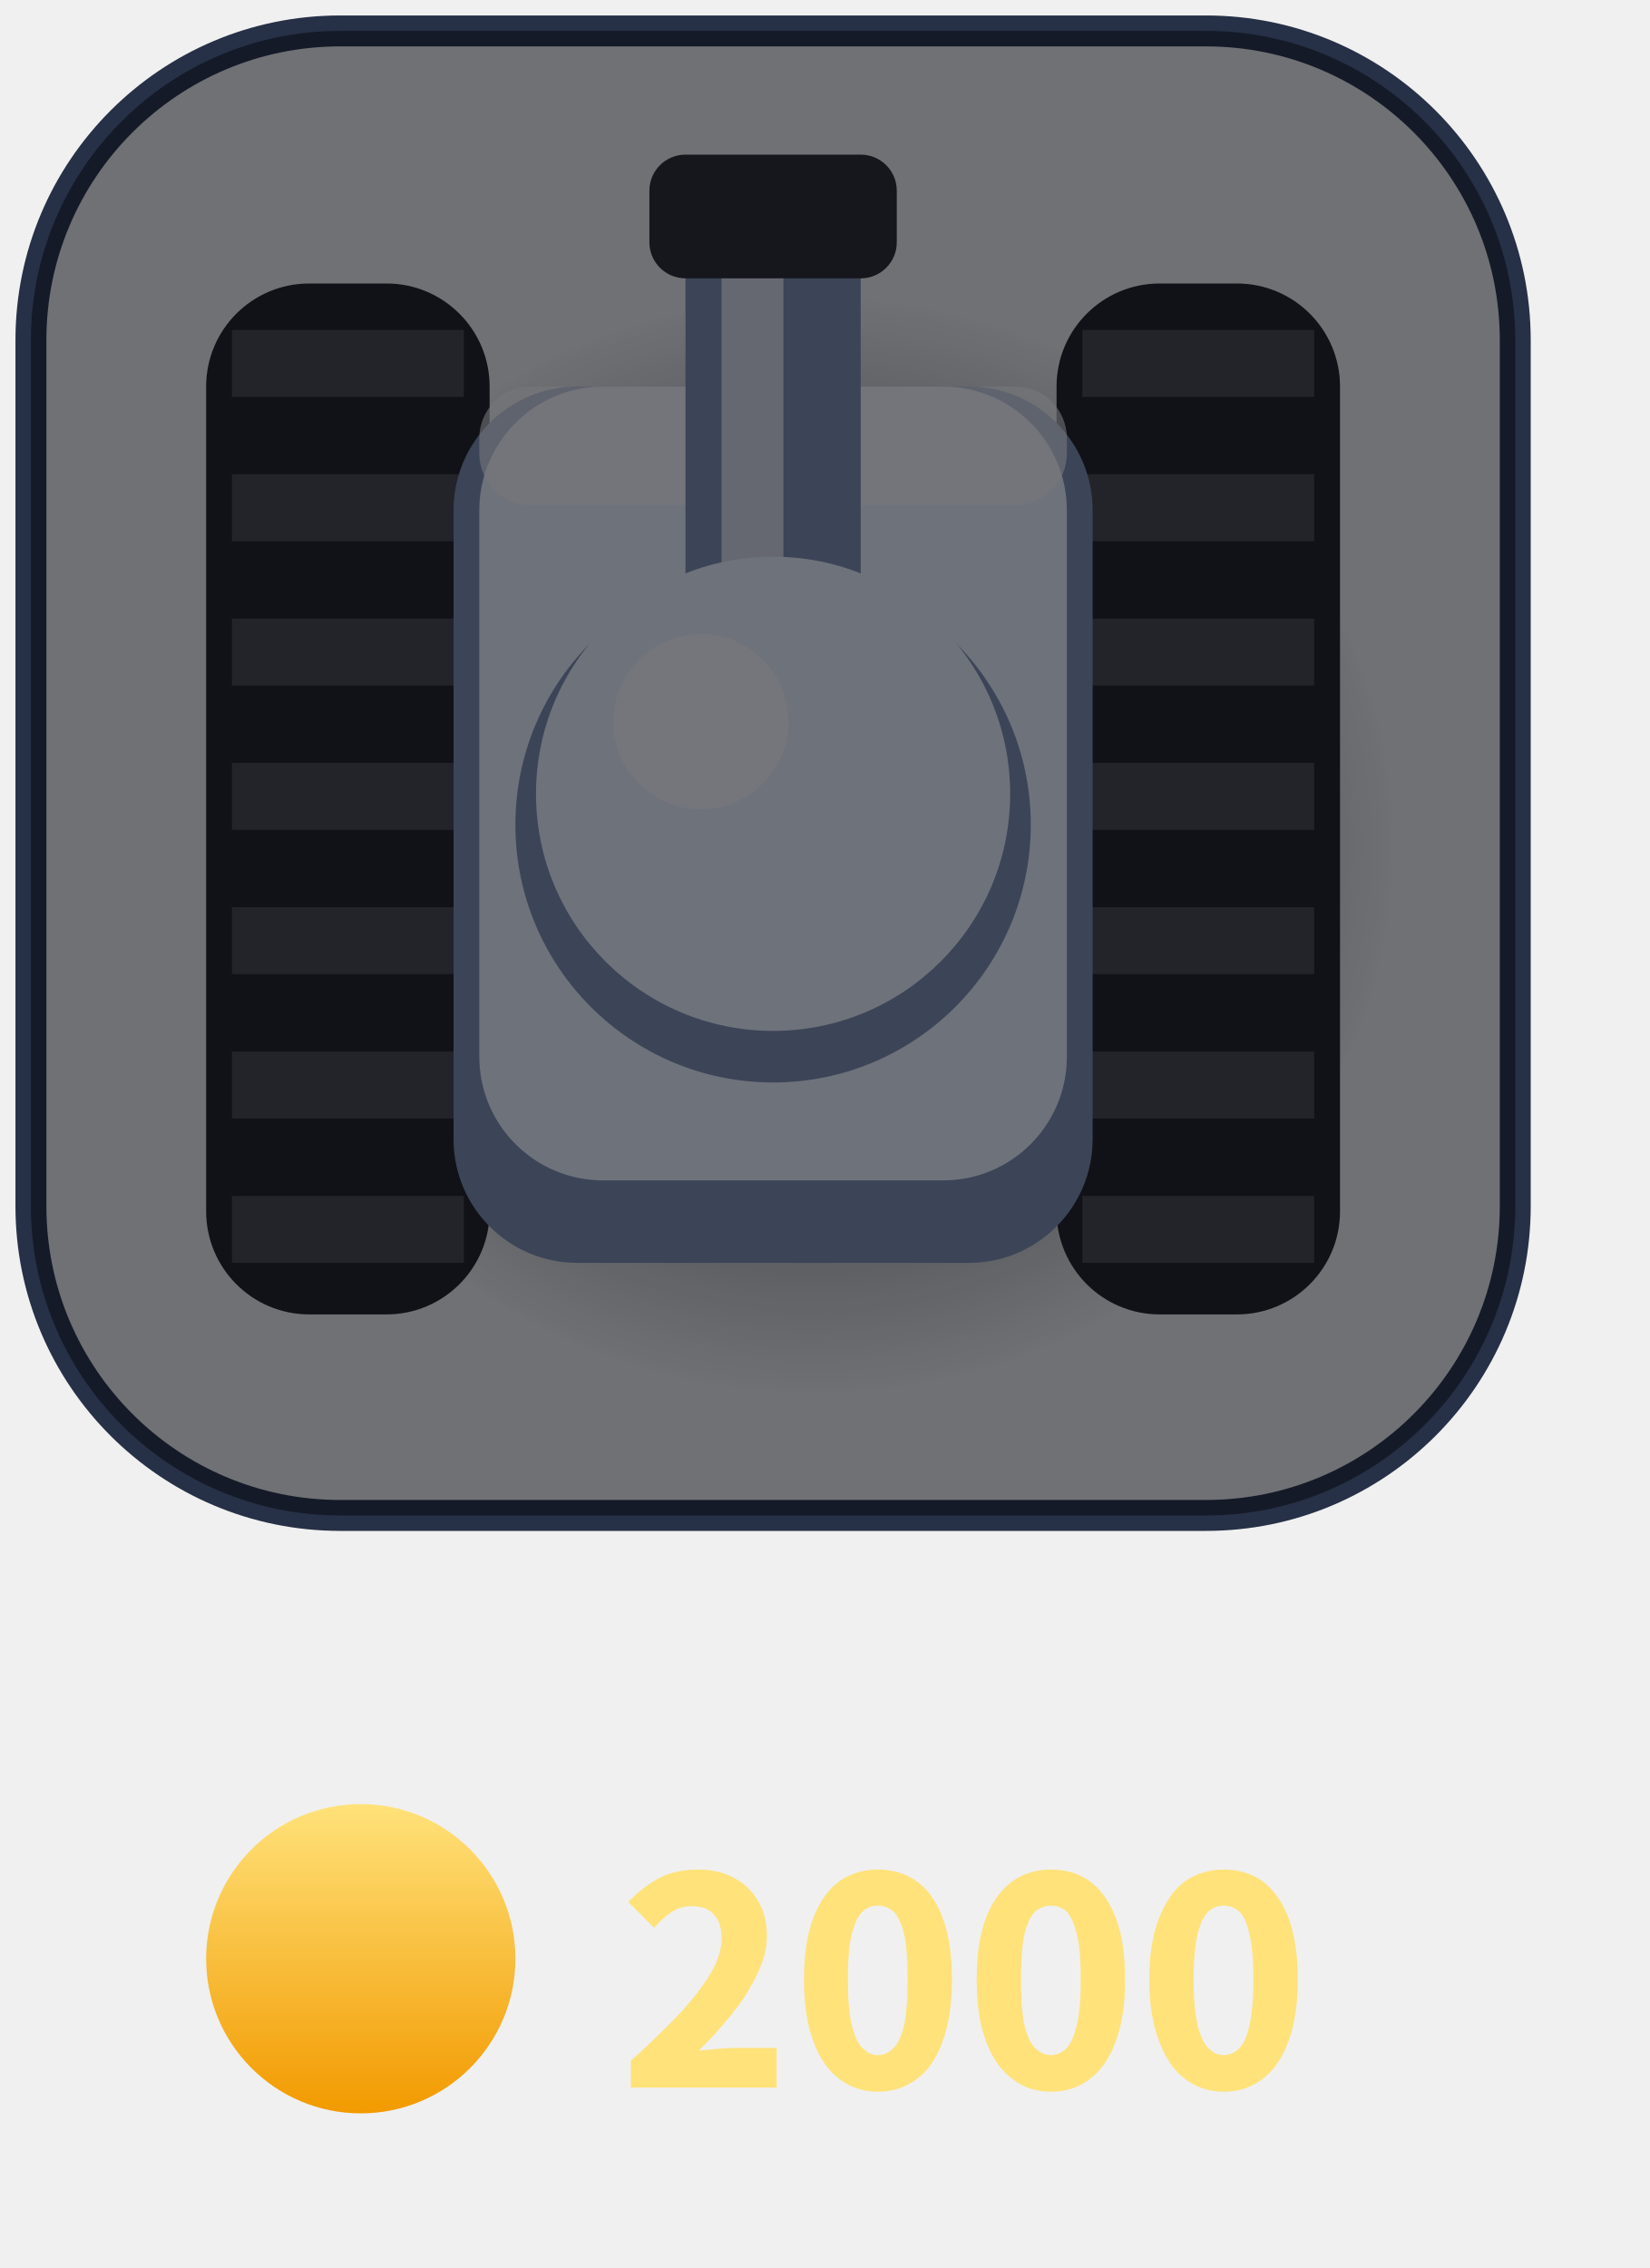
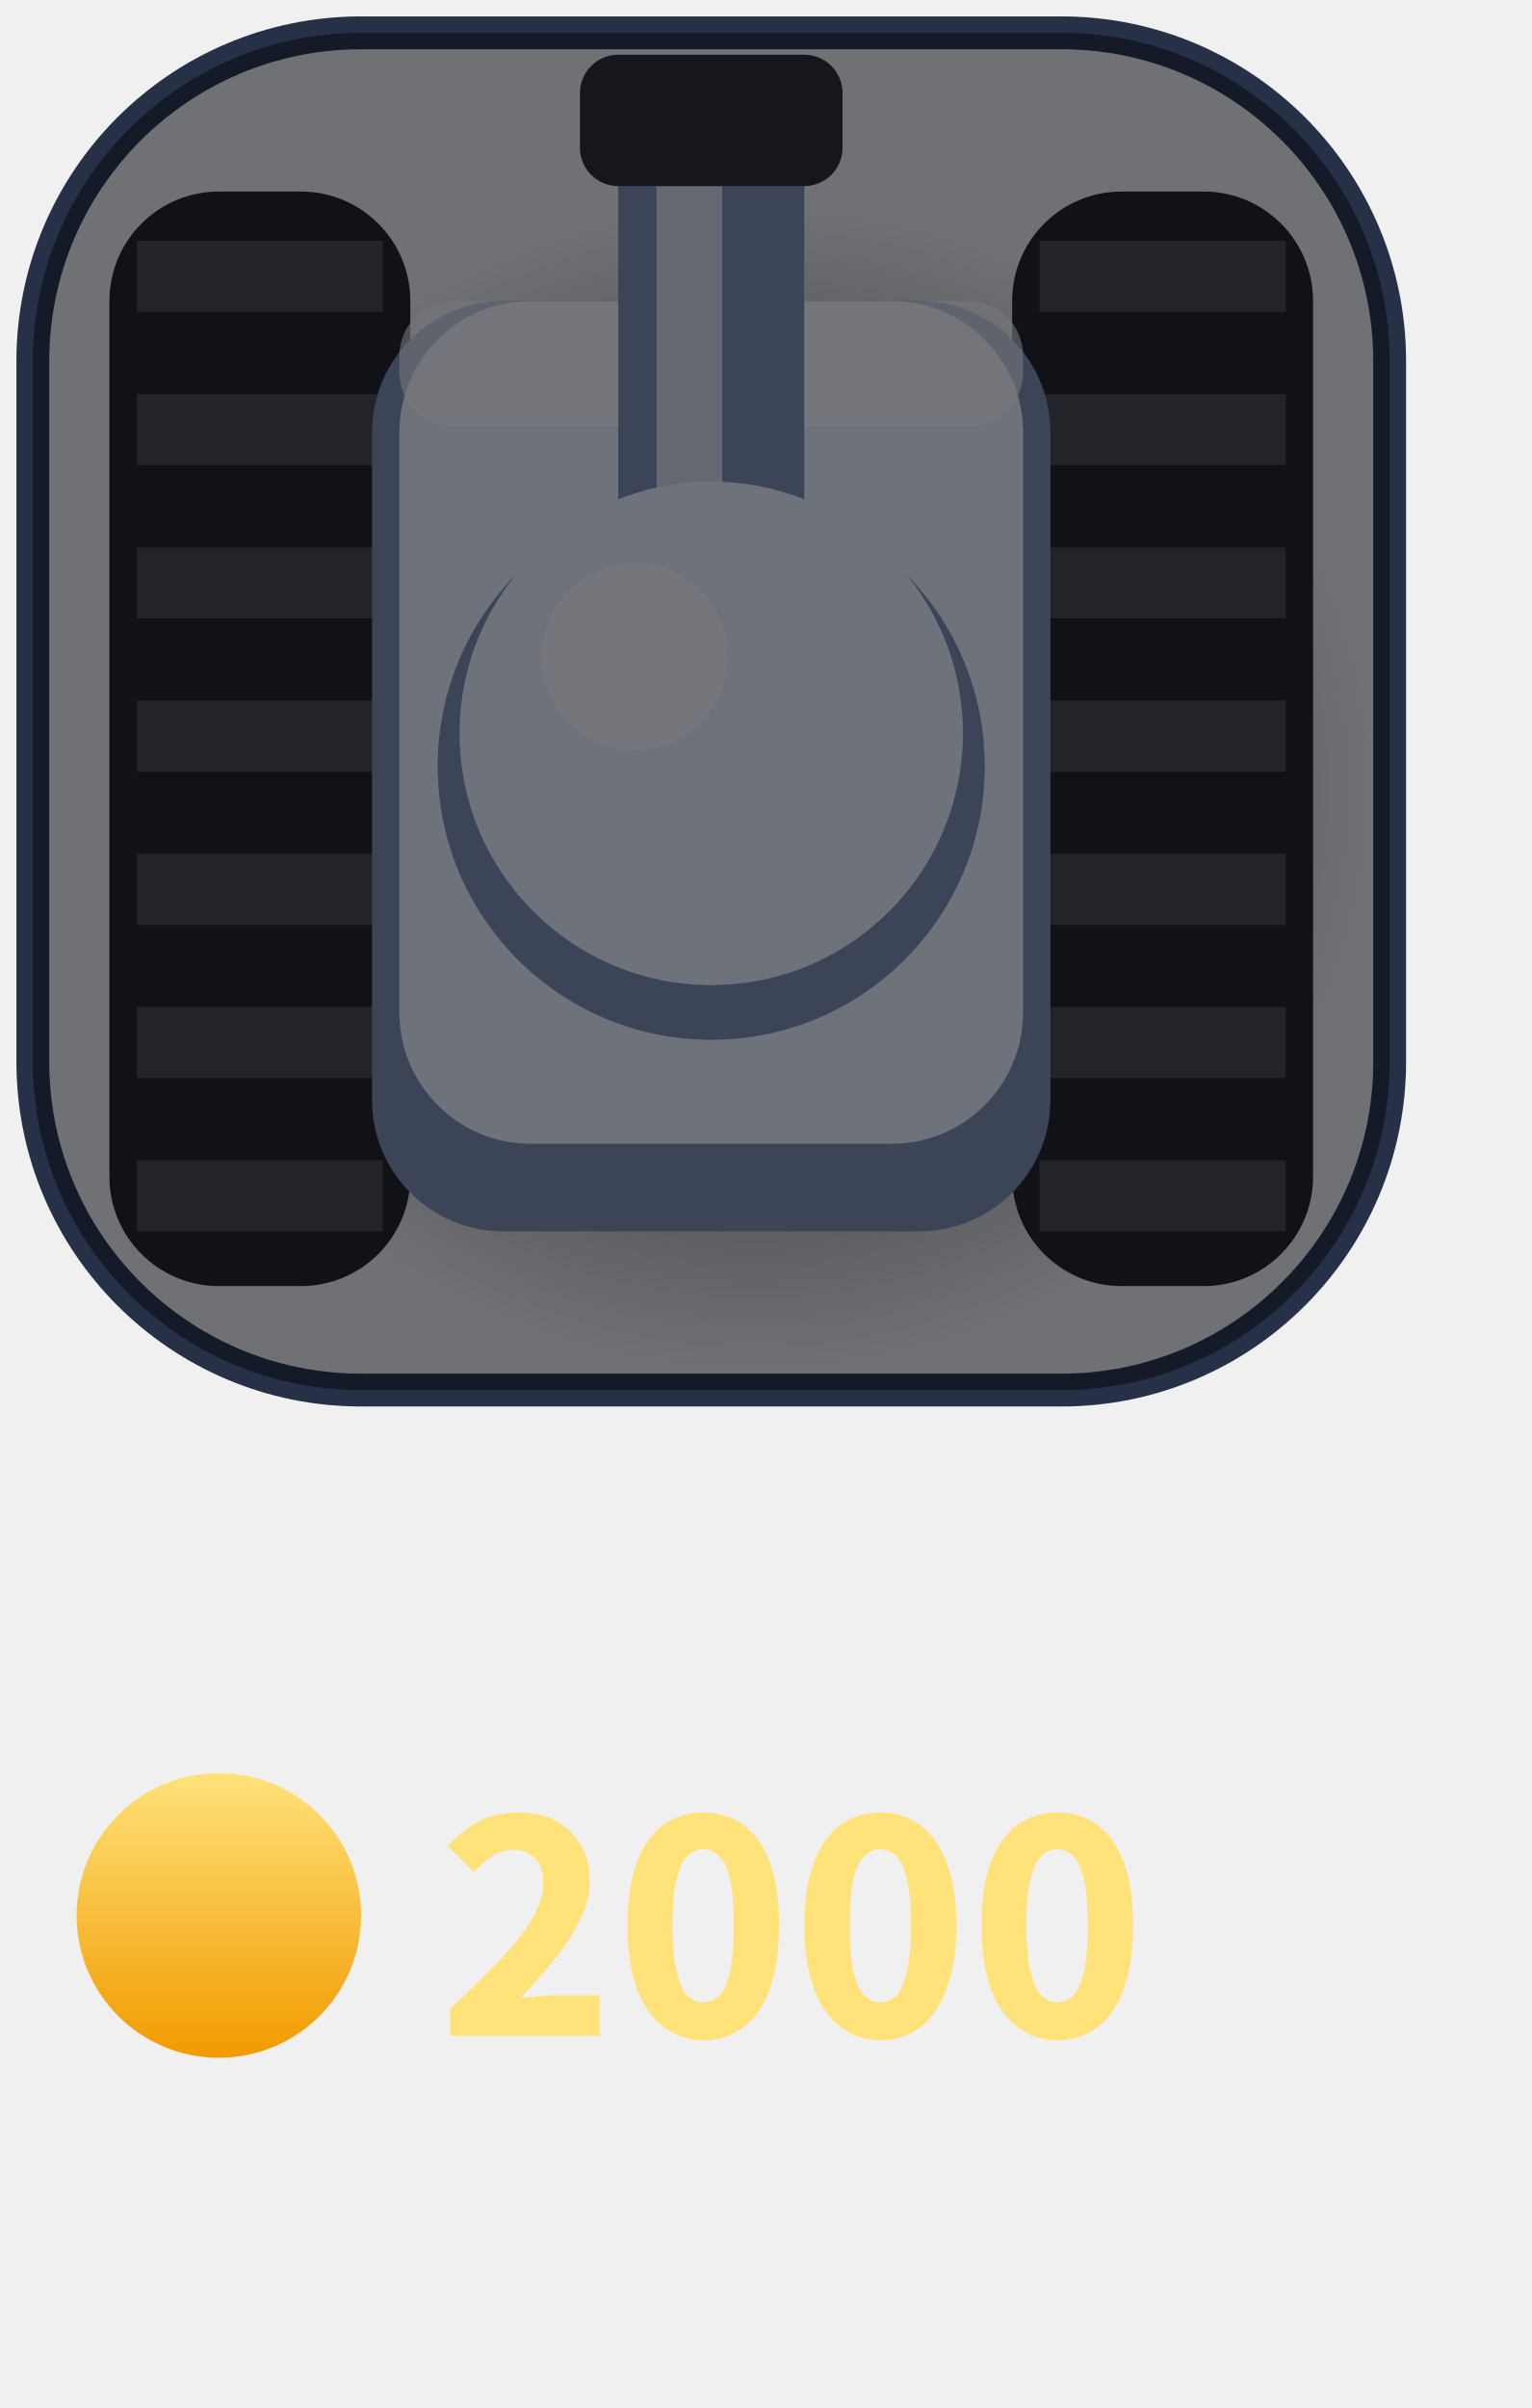
- <svg xmlns="http://www.w3.org/2000/svg" width="128" height="176" viewBox="0 0 32 44">
+ <svg xmlns="http://www.w3.org/2000/svg" width="112" height="176" viewBox="0 0 28 44">
  <defs>
    <radialGradient id="sh" cx="0.5" cy="0.5" r="0.5">
      <stop offset="0" stop-color="#000" stop-opacity="0.45" />
      <stop offset="0.7" stop-color="#000" stop-opacity="0.2" />
      <stop offset="1" stop-color="#000" stop-opacity="0" />
    </radialGradient>
    <linearGradient id="gold" x1="0" y1="0" x2="0" y2="1">
      <stop offset="0" stop-color="#ffe27a" />
      <stop offset="1" stop-color="#f29a00" />
    </linearGradient>
  </defs>
-   <rect x="0.6" y="0.6" width="28.8" height="28.8" rx="6" fill="#ffffff" fill-opacity="0.04" stroke="#263046" stroke-width="0.6" />
-   <g transform="translate(3 3)">
+   <rect x="0.6" y="0.6" width="24.8" height="24.8" rx="6" fill="#ffffff" fill-opacity="0.04" stroke="#263046" stroke-width="0.6" />
+   <g transform="translate(1 1)">
    <ellipse cx="12.8" cy="13.4" rx="11.2" ry="10.6" fill="url(#sh)" />
    <rect x="1" y="2.5" width="5.5" height="20" rx="2" fill="#1e1e22" />
    <rect x="1.5" y="3.4" width="4.5" height="1.3" fill="#44464c" />
    <rect x="1.5" y="6.2" width="4.5" height="1.3" fill="#44464c" />
    <rect x="1.5" y="9.0" width="4.5" height="1.3" fill="#44464c" />
    <rect x="1.5" y="11.8" width="4.5" height="1.3" fill="#44464c" />
    <rect x="1.5" y="14.6" width="4.5" height="1.3" fill="#44464c" />
    <rect x="1.5" y="17.4" width="4.5" height="1.3" fill="#44464c" />
    <rect x="1.5" y="20.2" width="4.5" height="1.3" fill="#44464c" />
    <rect x="17.5" y="2.5" width="5.5" height="20" rx="2" fill="#1e1e22" />
    <rect x="18.0" y="3.4" width="4.5" height="1.3" fill="#44464c" />
    <rect x="18.0" y="6.2" width="4.5" height="1.3" fill="#44464c" />
    <rect x="18.0" y="9.0" width="4.5" height="1.3" fill="#44464c" />
    <rect x="18.0" y="11.8" width="4.5" height="1.3" fill="#44464c" />
    <rect x="18.0" y="14.6" width="4.5" height="1.3" fill="#44464c" />
    <rect x="18.0" y="17.4" width="4.5" height="1.3" fill="#44464c" />
    <rect x="18.0" y="20.2" width="4.5" height="1.3" fill="#44464c" />
    <rect x="5.8" y="4.5" width="12.4" height="17" rx="2.4" fill="#7f8fb0" />
    <rect x="6.3" y="4.5" width="11.4" height="15.4" rx="2.4" fill="#eef4ff" />
    <rect x="6.3" y="4.5" width="11.4" height="2.3" rx="1" fill="#ffffff" fill-opacity="0.6" />
    <rect x="10.3" y="0.8" width="3.4" height="11" rx="1" fill="#7f8fb0" />
    <rect x="11" y="0.8" width="1.2" height="10" fill="#ffffff" fill-opacity="0.7" />
    <rect x="9.6" y="0" width="4.8" height="2.4" rx="0.7" fill="#2a2a2e" />
    <circle cx="12" cy="13" r="5" fill="#7f8fb0" />
    <circle cx="12" cy="12.4" r="4.6" fill="#eef4ff" />
    <circle cx="10.6" cy="11" r="1.7" fill="#ffffff" fill-opacity="0.8" />
  </g>
-   <rect x="0.6" y="0.6" width="28.8" height="28.8" rx="6" fill="#07090f" fill-opacity="0.55" />
-   <circle cx="7" cy="38" r="3" fill="url(#gold)" />
-   <path d="M12.24 40.5V39.98Q12.78 39.49 13.18 39.07Q13.57 38.65 13.79 38.28Q14 37.92 14 37.61Q14 37.41 13.94 37.27Q13.87 37.13 13.74 37.05Q13.61 36.98 13.42 36.98Q13.2 36.98 13.02 37.1Q12.85 37.22 12.69 37.4L12.19 36.9Q12.49 36.59 12.8 36.43Q13.11 36.27 13.55 36.27Q13.94 36.27 14.24 36.43Q14.54 36.59 14.71 36.88Q14.88 37.17 14.88 37.56Q14.88 37.92 14.69 38.3Q14.51 38.69 14.21 39.06Q13.91 39.44 13.56 39.78Q13.72 39.77 13.91 39.75Q14.1 39.73 14.24 39.73H15.07V40.5ZM17.03 40.58Q16.61 40.58 16.28 40.33Q15.96 40.09 15.78 39.6Q15.6 39.12 15.6 38.4Q15.6 37.68 15.78 37.21Q15.96 36.74 16.28 36.5Q16.61 36.27 17.03 36.27Q17.47 36.27 17.79 36.5Q18.12 36.74 18.29 37.21Q18.47 37.68 18.47 38.4Q18.47 39.12 18.29 39.6Q18.12 40.09 17.79 40.33Q17.47 40.58 17.03 40.58ZM17.03 39.87Q17.2 39.87 17.33 39.74Q17.46 39.62 17.54 39.3Q17.61 38.98 17.61 38.4Q17.61 37.82 17.54 37.51Q17.46 37.2 17.33 37.08Q17.2 36.97 17.03 36.97Q16.87 36.97 16.74 37.08Q16.61 37.2 16.53 37.51Q16.45 37.82 16.45 38.4Q16.45 38.98 16.53 39.3Q16.61 39.62 16.74 39.74Q16.87 39.87 17.03 39.87ZM20.39 40.58Q19.96 40.58 19.64 40.33Q19.31 40.09 19.13 39.6Q18.95 39.12 18.95 38.4Q18.95 37.68 19.13 37.21Q19.31 36.74 19.64 36.5Q19.96 36.27 20.39 36.27Q20.83 36.27 21.15 36.5Q21.47 36.74 21.65 37.21Q21.83 37.68 21.83 38.4Q21.83 39.12 21.65 39.6Q21.47 40.09 21.15 40.33Q20.83 40.58 20.39 40.58ZM20.39 39.87Q20.56 39.87 20.69 39.74Q20.81 39.62 20.89 39.3Q20.97 38.98 20.97 38.4Q20.97 37.82 20.89 37.51Q20.81 37.2 20.69 37.08Q20.56 36.97 20.39 36.97Q20.23 36.97 20.09 37.08Q19.96 37.2 19.88 37.51Q19.81 37.82 19.81 38.4Q19.81 38.98 19.88 39.3Q19.96 39.62 20.09 39.74Q20.23 39.87 20.39 39.87ZM23.74 40.58Q23.32 40.58 22.99 40.33Q22.67 40.09 22.49 39.6Q22.3 39.12 22.3 38.4Q22.3 37.68 22.49 37.21Q22.67 36.74 22.99 36.5Q23.32 36.27 23.74 36.27Q24.18 36.27 24.5 36.5Q24.82 36.74 25 37.21Q25.18 37.68 25.18 38.4Q25.18 39.12 25 39.6Q24.82 40.09 24.5 40.33Q24.18 40.58 23.74 40.58ZM23.74 39.87Q23.91 39.87 24.04 39.74Q24.17 39.62 24.24 39.3Q24.32 38.98 24.32 38.4Q24.32 37.82 24.24 37.51Q24.17 37.2 24.04 37.08Q23.91 36.97 23.74 36.97Q23.58 36.97 23.45 37.08Q23.32 37.2 23.24 37.51Q23.16 37.82 23.16 38.4Q23.16 38.98 23.24 39.3Q23.32 39.62 23.45 39.74Q23.58 39.87 23.74 39.87Z" fill="#ffe27a" />
+   <rect x="0.6" y="0.6" width="24.8" height="24.8" rx="6" fill="#07090f" fill-opacity="0.55" />
+   <circle cx="4" cy="35" r="2.6" fill="url(#gold)" />
+   <path d="M8.23 37.2V36.7Q8.75 36.22 9.13 35.82Q9.52 35.41 9.73 35.06Q9.93 34.71 9.93 34.41Q9.93 34.22 9.87 34.08Q9.8 33.95 9.68 33.88Q9.55 33.8 9.37 33.8Q9.16 33.8 8.99 33.92Q8.82 34.04 8.66 34.21L8.18 33.73Q8.47 33.43 8.77 33.27Q9.07 33.12 9.49 33.12Q9.87 33.12 10.16 33.27Q10.45 33.43 10.61 33.71Q10.78 33.99 10.78 34.37Q10.78 34.72 10.6 35.08Q10.42 35.45 10.13 35.81Q9.84 36.17 9.51 36.51Q9.66 36.49 9.84 36.48Q10.03 36.46 10.16 36.46H10.96V37.2ZM12.85 37.28Q12.44 37.28 12.13 37.04Q11.82 36.81 11.64 36.34Q11.47 35.87 11.47 35.18Q11.47 34.48 11.64 34.03Q11.82 33.57 12.13 33.34Q12.44 33.12 12.85 33.12Q13.28 33.12 13.59 33.35Q13.9 33.58 14.07 34.03Q14.24 34.48 14.24 35.18Q14.24 35.87 14.07 36.34Q13.9 36.81 13.59 37.04Q13.28 37.28 12.85 37.28ZM12.85 36.59Q13.02 36.59 13.14 36.47Q13.27 36.35 13.34 36.04Q13.41 35.73 13.41 35.18Q13.41 34.62 13.34 34.32Q13.27 34.02 13.14 33.91Q13.02 33.79 12.85 33.79Q12.7 33.79 12.57 33.91Q12.44 34.02 12.37 34.32Q12.29 34.62 12.29 35.18Q12.29 35.73 12.37 36.04Q12.44 36.35 12.57 36.47Q12.7 36.59 12.85 36.59ZM16.09 37.28Q15.68 37.28 15.37 37.04Q15.05 36.81 14.88 36.34Q14.7 35.87 14.7 35.18Q14.7 34.48 14.88 34.03Q15.05 33.57 15.37 33.34Q15.68 33.12 16.09 33.12Q16.51 33.12 16.82 33.35Q17.13 33.58 17.3 34.03Q17.48 34.48 17.48 35.18Q17.48 35.87 17.3 36.34Q17.13 36.81 16.82 37.04Q16.51 37.28 16.09 37.28ZM16.09 36.59Q16.25 36.59 16.38 36.47Q16.5 36.35 16.57 36.04Q16.65 35.73 16.65 35.18Q16.65 34.62 16.57 34.32Q16.5 34.02 16.38 33.91Q16.25 33.79 16.09 33.79Q15.93 33.79 15.81 33.91Q15.68 34.02 15.6 34.32Q15.53 34.62 15.53 35.18Q15.53 35.73 15.6 36.04Q15.68 36.35 15.81 36.47Q15.93 36.59 16.09 36.59ZM19.32 37.28Q18.91 37.28 18.6 37.04Q18.29 36.81 18.11 36.34Q17.94 35.87 17.94 35.18Q17.94 34.48 18.11 34.03Q18.29 33.57 18.6 33.34Q18.91 33.12 19.32 33.12Q19.75 33.12 20.06 33.35Q20.37 33.58 20.54 34.03Q20.71 34.48 20.71 35.18Q20.71 35.87 20.54 36.34Q20.37 36.81 20.06 37.04Q19.75 37.28 19.32 37.28ZM19.32 36.59Q19.49 36.59 19.61 36.47Q19.73 36.35 19.81 36.04Q19.88 35.73 19.88 35.18Q19.88 34.62 19.81 34.32Q19.73 34.02 19.61 33.91Q19.49 33.79 19.32 33.79Q19.17 33.79 19.04 33.91Q18.91 34.02 18.84 34.32Q18.76 34.62 18.76 35.18Q18.76 35.73 18.84 36.04Q18.91 36.35 19.04 36.47Q19.17 36.59 19.32 36.59Z" fill="#ffe27a" />
</svg>
